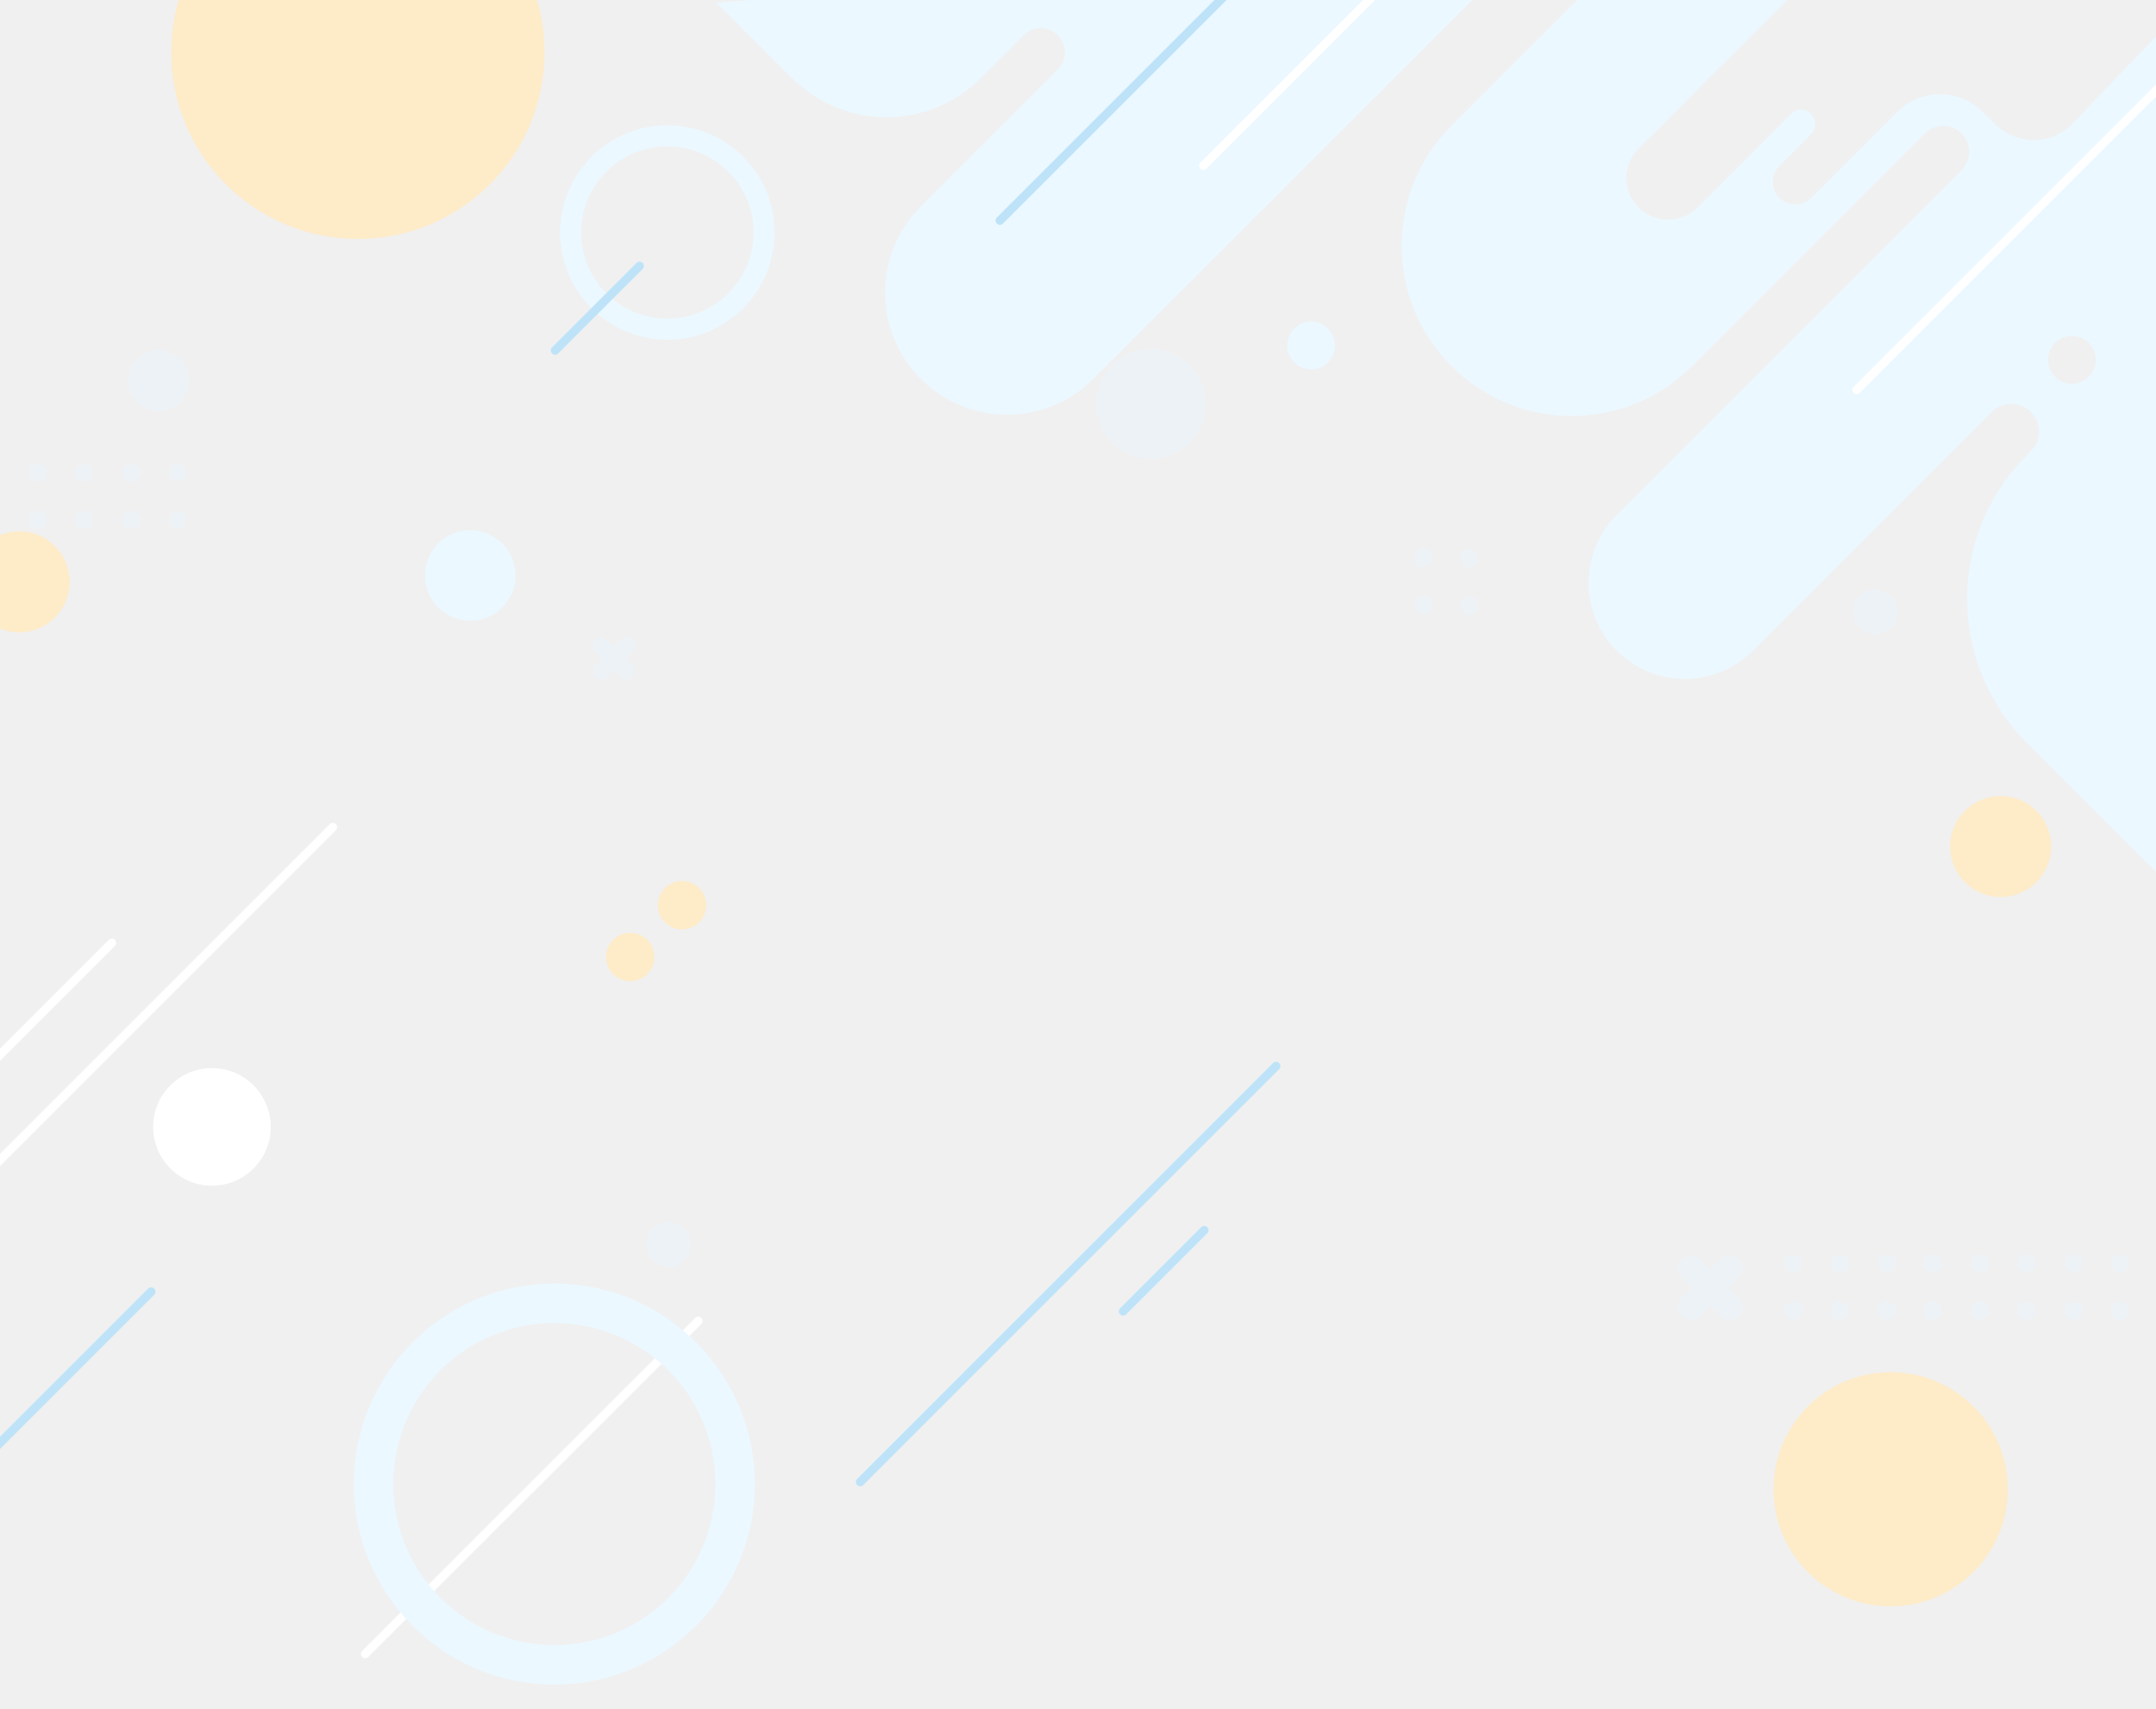
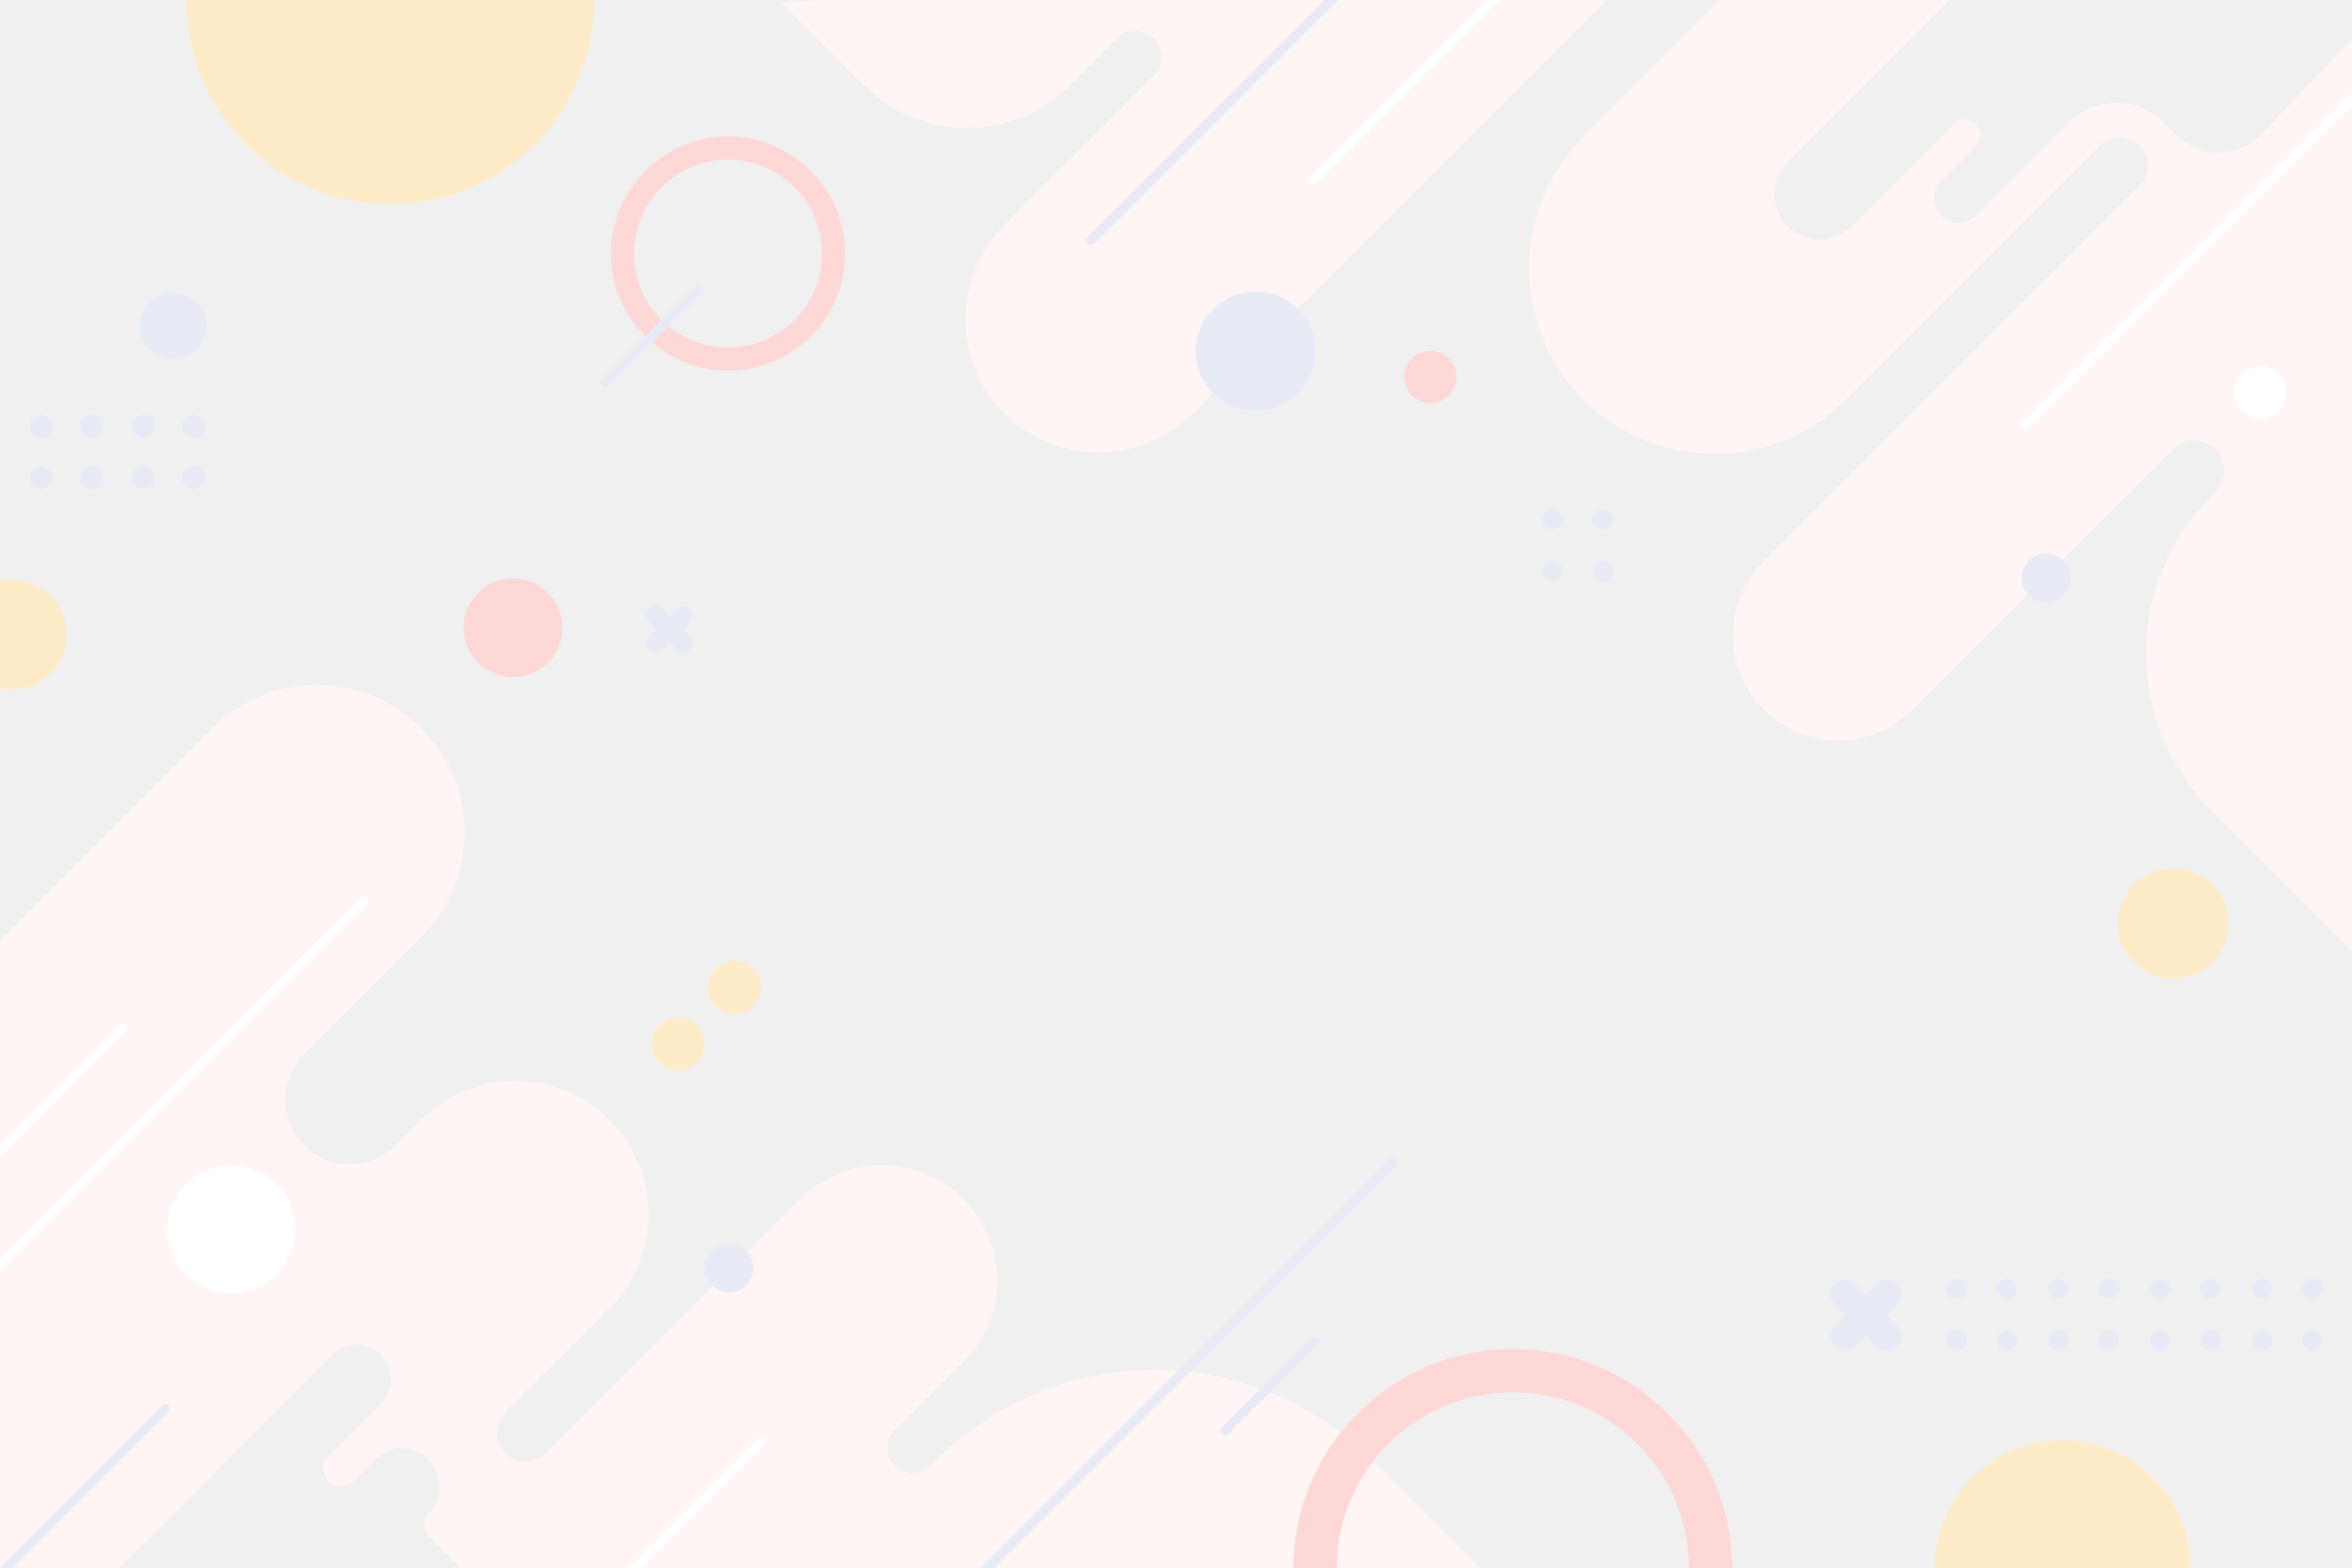
- <svg xmlns="http://www.w3.org/2000/svg" width="1000" height="792.751">
-   <path style="fill:#ebf8ff;fill-opacity:1;fill-rule:nonzero;stroke:none" d="m7669.853 5390.836-5177.43-400.035 262.223-262.222c181.819-181.82 476.62-181.81 658.42.029l150.22 150.22c31.709 31.71 83.09 31.724 114.8.015l1.493-1.48c32.96-32.97 33.017-85.914.337-118.594-50.35-50.33-398.39-398.361-476.69-476.661-165.84-165.82-165.854-434.714-.015-600.543 165.83-165.84 434.714-165.84 600.543 0l1454.813 1454.827 320.319-43.637-529.601-529.616c-231.16-231.16-231.16-605.947 0-837.116 231.17-231.17 605.971-231.17 837.13 0l809.827 809.811c35.18 35.18 92.203 35.18 127.383 0 35.17-35.17 35.17-92.198 0-127.368L5624.355 3209.18c-130.66-130.649-130.66-342.486 0-473.145 130.66-130.66 342.49-130.66 473.16 0l830.76 830.759c37.689 37.69 98.799 37.69 136.479 0 37.7-37.69 37.7-98.805 0-136.495l-14.546-14.546c-275.9-275.899-275.9-723.225 0-999.114l619.645-619.645v3253.558l-459.933-479.928c-71.94-75.07-191.235-77.244-265.855-4.834l-37.632 36.519-.117-.117-8.188 8.174c-15.65 15.66-33.162 28.351-51.812 38.071-79.69 41.54-180.298 28.848-247.208-38.071l-298.39-298.39c-30.58-30.58-80.142-30.58-110.712 0-30.58 30.57-30.58 80.148 0 110.728l110.713 110.713c19.45 19.46 19.45 51 0 70.46-19.46 19.45-51.01 19.45-70.46 0l-325.444-325.446c-56.51-56.52-148.15-56.52-204.669 0-56.51 56.51-56.51 148.134 0 204.654l608.967 608.952c0 6.214 941.47 73.612 1090.666 84.272.085.088 2.534 2.856 2.593 2.915.5.5 13.653-1.893 15.337-1.61 7.62.543 69.038 5.009 69.038 5.009l-11.118-11.118c65.537-4.794 124.055-10.911 194.224-20.479zm-462.13-1559.71c45.98 0 83.233-37.263 83.233-83.233 0-45.98-37.253-83.248-83.233-83.248-45.97 0-83.232 37.268-83.232 83.248 0 45.97 37.262 83.232 83.232 83.232z" transform="matrix(.13333 0 0 -.13333 0 666.667)" />
-   <path d="M252.562 24.28c0 47.814-38.761 86.575-86.574 86.575-47.815 0-86.577-38.761-86.577-86.576 0-47.814 38.762-86.574 86.577-86.574 47.813 0 86.574 38.76 86.574 86.574m678.697 666.586c0 30.002-24.321 54.326-54.324 54.326-30.002 0-54.324-24.324-54.324-54.326s24.322-54.323 54.324-54.323c30.003 0 54.324 24.32 54.324 54.324" style="fill:#feebc8;fill-opacity:1;fill-rule:nonzero;stroke:none;stroke-width:.133" />
-   <path d="M2321.63 3891.64c-165.53 0-299.66 134.13-299.66 299.58 0 165.46 134.13 299.58 299.66 299.58 165.45 0 299.58-134.12 299.58-299.58 0-165.45-134.13-299.58-299.58-299.58zm0 672.7c-205.76 0-373.2-167.37-373.2-373.12s167.44-373.19 373.2-373.19c205.75 0 373.11 167.44 373.11 373.19s-167.36 373.12-373.11 373.12" style="fill:#ebf8ff;fill-opacity:1;fill-rule:nonzero;stroke:none" transform="matrix(.13333 0 0 -.13333 0 666.667)" />
-   <path d="M951.364 392.712c0 12.933-10.484 23.418-23.417 23.418-12.935 0-23.419-10.485-23.419-23.418 0-12.934 10.484-23.418 23.419-23.418 12.933 0 23.417 10.484 23.417 23.418M303.541 443.95c0 6.199-5.026 11.224-11.224 11.224-6.2 0-11.224-5.025-11.224-11.224 0-6.198 5.024-11.225 11.224-11.225 6.198 0 11.224 5.027 11.224 11.225m24.03-24.032c0 6.199-5.024 11.224-11.224 11.224-6.198 0-11.224-5.025-11.224-11.224 0-6.198 5.026-11.224 11.224-11.224 6.2 0 11.224 5.026 11.224 11.224M32.333 269.935c0 12.933-10.485 23.418-23.418 23.418-12.934 0-23.418-10.485-23.418-23.418 0-12.934 10.484-23.418 23.418-23.418 12.933 0 23.418 10.484 23.418 23.418" style="fill:#feebc8;fill-opacity:1;fill-rule:nonzero;stroke:none;stroke-width:.133" />
-   <path d="M780.054 583.984a6.008 6.008 0 0 1 8.493 0l18.086 18.086a6.007 6.007 0 0 1-8.494 8.495l-18.085-18.087a6.007 6.007 0 0 1 0-8.494" style="fill:#edf2f7;fill-opacity:1;fill-rule:nonzero;stroke:none;stroke-width:.133" />
-   <path d="M806.633 583.984a6.004 6.004 0 0 1 0 8.494l-18.086 18.086a6.006 6.006 0 1 1-8.493-8.494l18.085-18.086a6.01 6.01 0 0 1 8.494 0M276.016 296.932a3.905 3.905 0 0 1 5.525 0l11.764 11.762a3.908 3.908 0 0 1-5.527 5.525l-11.762-11.763a3.906 3.906 0 0 1 0-5.524" style="fill:#edf2f7;fill-opacity:1;fill-rule:nonzero;stroke:none;stroke-width:.133" />
-   <path d="M293.305 296.932a3.906 3.906 0 0 1 0 5.524l-11.764 11.763a3.908 3.908 0 0 1-5.525-5.525l11.762-11.762a3.907 3.907 0 0 1 5.527 0m265.93-109.524c0 14.052-11.391 25.443-25.444 25.443-14.052 0-25.444-11.391-25.444-25.443 0-14.053 11.392-25.445 25.444-25.445 14.053 0 25.444 11.392 25.444 25.445m-471.57-10.826c0 7.798-6.322 14.122-14.12 14.122-7.8 0-14.122-6.324-14.122-14.122 0-7.799 6.322-14.123 14.122-14.123 7.798 0 14.12 6.324 14.12 14.123m576.69 82.284a4.208 4.208 0 1 1-8.415 0 4.208 4.208 0 0 1 8.415 0m0 21.985a4.208 4.208 0 1 1-8.415 0 4.208 4.208 0 0 1 8.415 0m21.413-21.985a4.21 4.21 0 1 1-8.418-.002 4.21 4.21 0 0 1 8.418.002m0 21.985a4.21 4.21 0 1 1-8.418-.002 4.21 4.21 0 0 1 8.418.002M65.111 219.174a4.208 4.208 0 1 1-8.415-.003 4.208 4.208 0 0 1 8.415.003m0 21.983a4.208 4.208 0 1 1-8.416 0 4.208 4.208 0 0 1 8.416 0m21.411-21.983a4.207 4.207 0 0 1-8.415 0 4.208 4.208 0 1 1 8.415 0m0 21.983a4.207 4.207 0 1 1-8.414.001 4.207 4.207 0 0 1 8.414 0m-64.751-21.984a4.207 4.207 0 1 1-8.415-.002 4.207 4.207 0 0 1 8.415.002m0 21.983a4.208 4.208 0 1 1-8.416 0 4.208 4.208 0 0 1 8.416 0m21.41-21.983a4.207 4.207 0 1 1-8.414-.002 4.207 4.207 0 0 1 8.415.002m0 21.983a4.208 4.208 0 1 1-8.416 0 4.208 4.208 0 0 1 8.416 0m836.153 344.94a4.208 4.208 0 1 1-8.416.002 4.208 4.208 0 0 1 8.416-.003m0 21.985a4.207 4.207 0 1 1-8.414 0 4.207 4.207 0 1 1 8.414 0m21.413-21.985a4.21 4.21 0 1 1-8.418 0 4.21 4.21 0 0 1 8.418 0m0 21.985a4.208 4.208 0 1 1-8.418 0 4.208 4.208 0 0 1 8.418 0m-64.753-21.985a4.208 4.208 0 1 1-8.413.003 4.208 4.208 0 0 1 8.413-.003m0 21.985a4.208 4.208 0 1 1-8.415 0 4.208 4.208 0 0 1 8.415 0m21.412-21.985a4.21 4.21 0 0 1-4.208 4.21 4.21 4.21 0 0 1 0-8.417 4.208 4.208 0 0 1 4.208 4.207m0 21.985a4.208 4.208 0 1 1-8.416 0 4.208 4.208 0 0 1 8.416 0m108.529-21.985a4.21 4.21 0 0 1-4.208 4.21 4.21 4.21 0 0 1 0-8.417 4.208 4.208 0 0 1 4.208 4.207m0 21.985a4.208 4.208 0 1 1-8.416 0 4.208 4.208 0 0 1 8.416 0m21.411-21.985a4.21 4.21 0 1 1-8.418 0 4.21 4.21 0 0 1 8.418 0m0 21.985a4.209 4.209 0 1 1-8.417-.002 4.209 4.209 0 0 1 8.417.002m-64.751-21.985a4.209 4.209 0 1 1-8.414.001 4.209 4.209 0 0 1 8.414 0m0 21.984a4.209 4.209 0 1 1-8.418-.002 4.209 4.209 0 0 1 8.418.002m21.41-21.985a4.21 4.21 0 0 1-4.208 4.21 4.209 4.209 0 0 1 0-8.417 4.208 4.208 0 0 1 4.208 4.207m0 21.985a4.208 4.208 0 1 1-8.416 0 4.208 4.208 0 0 1 8.416 0m-623.642-30.848c0 5.74-4.653 10.392-10.393 10.392-5.74 0-10.392-4.652-10.392-10.392 0-5.74 4.652-10.393 10.392-10.393 5.74 0 10.393 4.653 10.393 10.393m559.914-293.39c0 5.74-4.652 10.392-10.392 10.392-5.738 0-10.391-4.652-10.391-10.392 0-5.74 4.653-10.392 10.391-10.392 5.74 0 10.392 4.652 10.392 10.392" style="fill:#edf2f7;fill-opacity:1;fill-rule:nonzero;stroke:none;stroke-width:.133" />
-   <path d="m6459.01 3643.75 1271.82 1271.82M4186.3 4423.75l665.93 665.93M-134.738 829.582 1157.84 2122.16m112.71-2876.691L2429.11 404.012M-769.508 560.859 389.039 1719.4" style="fill:none;stroke:#fff;stroke-width:30;stroke-linecap:round;stroke-linejoin:miter;stroke-miterlimit:10;stroke-dasharray:none;stroke-opacity:1" transform="matrix(.13333 0 0 -.13333 0 666.667)" />
-   <path d="M1793.44 2997.84c0-86.97-70.5-157.48-157.48-157.48-86.97 0-157.47 70.51-157.47 157.48 0 86.97 70.5 157.48 157.47 157.48 86.98 0 157.48-70.51 157.48-157.48M4644.15 3798.12c0-45.98-37.27-83.24-83.25-83.24-45.96 0-83.24 37.26-83.24 83.24 0 45.97 37.28 83.24 83.24 83.24 45.98 0 83.25-37.27 83.25-83.24" style="fill:#ebf8ff;fill-opacity:1;fill-rule:nonzero;stroke:none" transform="matrix(.13333 0 0 -.13333 0 666.667)" />
-   <path d="M941.871 1079.29c0-112.97-91.57-204.548-204.543-204.548-112.969 0-204.539 91.578-204.539 204.548s91.57 204.54 204.539 204.54c112.973 0 204.543-91.57 204.543-204.54" style="fill:#fff;fill-opacity:1;fill-rule:nonzero;stroke:none" transform="matrix(.13333 0 0 -.13333 0 666.667)" />
-   <path d="m2992.43-156 1446.78 1446.79M-920.941-940.859 525.848 505.93M4650.09 5404.44 3478.27 4232.61m-1253.29-157.79-293.9-293.9m1976-3343.209L4189.2 719.82" style="fill:none;stroke:#bee3f8;stroke-width:30;stroke-linecap:round;stroke-linejoin:miter;stroke-miterlimit:10;stroke-dasharray:none;stroke-opacity:1" transform="matrix(.13333 0 0 -.13333 0 666.667)" />
-   <path d="M257.127 763.128c-41.263 0-74.7-33.435-74.7-74.678 0-41.246 33.437-74.68 74.7-74.68 41.243 0 74.679 33.434 74.679 74.68 0 41.243-33.436 74.678-74.68 74.678zm0-167.69c-51.292 0-93.031 41.722-93.031 93.012 0 51.289 41.74 93.028 93.03 93.028s93.01-41.74 93.01-93.028c0-51.29-41.72-93.011-93.01-93.011" style="fill:#ebf8ff;fill-opacity:1;fill-rule:nonzero;stroke:none;stroke-width:.249" />
+ <svg xmlns="http://www.w3.org/2000/svg" viewBox="0 0 1000 666.667">
+   <path style="fill:#fff5f5;fill-opacity:1;fill-rule:nonzero;stroke:none;stroke-width:.1" d="M766.985 539.084 249.243 499.08l26.222-26.222c18.182-18.182 47.662-18.181 65.842.003l15.02 15.022a8.118 8.118 0 0 0 11.482.001l.15-.148c3.295-3.297 3.3-8.591.032-11.859-5.035-5.033-39.84-39.836-47.67-47.666-16.583-16.582-16.585-43.471 0-60.054 16.582-16.584 43.47-16.584 60.054 0l145.482 145.482 32.032-4.364-52.96-52.961c-23.116-23.116-23.116-60.594 0-83.711 23.117-23.117 60.597-23.117 83.713 0l80.982 80.98a9.007 9.007 0 0 0 12.738 0 9.007 9.007 0 0 0 0-12.736L562.436 320.918c-13.066-13.065-13.066-34.25 0-47.315 13.066-13.066 34.248-13.066 47.315 0l83.076 83.077c3.77 3.769 9.88 3.769 13.648 0a9.65 9.65 0 0 0 0-13.65l-1.454-1.454c-27.59-27.59-27.59-72.323 0-99.911l61.964-61.965v325.355l-45.993-47.992c-7.194-7.507-19.122-7.725-26.584-.484l-3.765 3.652-.012-.012-.818.818a21.115 21.115 0 0 1-5.182 3.807c-7.969 4.154-18.03 2.885-24.72-3.807l-29.84-29.84a7.827 7.827 0 0 0-11.07 0 7.829 7.829 0 0 0 0 11.074l11.07 11.07a4.983 4.983 0 0 1-7.046 7.047l-32.544-32.545c-5.65-5.652-14.814-5.652-20.466 0-5.651 5.651-5.651 14.814 0 20.466l60.896 60.895c0 .621 94.147 7.362 109.067 8.428l.259.29c.234.235 1.876.212 4.279.04l4.158.302-.62-.62c5.66-.55 13.074-1.485 18.93-2.266v23.706z" transform="matrix(1.33333 0 0 -1.33333 0 666.667)" />
+   <path d="M189.422 499.792c0-35.861-29.071-64.932-64.931-64.932-35.861 0-64.933 29.071-64.933 64.932 0 35.861 29.072 64.931 64.933 64.931 35.86 0 64.931-29.07 64.931-64.931M698.446-.149c0-22.501-18.241-40.744-40.743-40.744-22.502 0-40.743 18.243-40.743 40.744 0 22.502 18.241 40.743 40.743 40.743 22.502 0 40.743-18.24 40.743-40.743" style="fill:#feebc8;fill-opacity:1;fill-rule:nonzero;stroke:none;stroke-width:.1" transform="matrix(1.33333 0 0 -1.33333 0 666.667)" />
+   <path d="M232.163 389.164c-16.553 0-29.966 13.413-29.966 29.958 0 16.546 13.413 29.958 29.966 29.958 16.545 0 29.958-13.412 29.958-29.958 0-16.545-13.413-29.958-29.958-29.958zm0 67.27c-20.576 0-37.32-16.737-37.32-37.312s16.744-37.319 37.32-37.319c20.575 0 37.311 16.744 37.311 37.319 0 20.575-16.736 37.312-37.311 37.312" style="fill:#fed7d7;fill-opacity:1;fill-rule:nonzero;stroke:none;stroke-width:.1" transform="matrix(1.33333 0 0 -1.33333 0 666.667)" />
+   <path d="M710.525 205.467c0-9.7-7.863-17.564-17.563-17.564-9.701 0-17.564 7.864-17.564 17.564s7.863 17.563 17.564 17.563c9.7 0 17.563-7.863 17.563-17.563M224.656 167.038a8.418 8.418 0 0 0-16.836 0 8.418 8.418 0 1 0 16.836 0M242.679 185.062a8.418 8.418 0 1 0-16.836 0 8.418 8.418 0 0 0 16.836 0M21.25 297.55c0-9.7-7.864-17.564-17.564-17.564s-17.563 7.864-17.563 17.564 7.863 17.563 17.563 17.563S21.25 307.25 21.25 297.55" style="fill:#feebc8;fill-opacity:1;fill-rule:nonzero;stroke:none;stroke-width:.1" transform="matrix(1.33333 0 0 -1.33333 0 666.667)" />
+   <path style="fill:#fff5f5;fill-opacity:1;fill-rule:nonzero;stroke:none;stroke-width:.1" d="M101.055 281.536c-12.043 0-24.087-4.594-33.275-13.783l-81.97-81.97C-6.885 178.48-132.68-3.312-132.68-3.312H34.635c10.635 10.08 52.912 52.78 71.077 71.174 4.328 4.383 11.391 4.4 15.747.044 4.337-4.337 4.337-11.367 0-15.703l-16.803-16.805a5.568 5.568 0 0 1 0-7.876 5.571 5.571 0 0 1 7.878 0l7.003 7.001c4.753 4.755 12.461 4.755 17.215 0 4.752-4.752 4.752-12.46 0-17.214a5.157 5.157 0 0 1 0-7.295l13.324-13.326h325.116l-37.525 37.526c-38.44 38.44-100.765 38.44-139.205 0l-1.816-1.817a8.036 8.036 0 0 0-11.363 11.362l21.912 21.913c14.343 14.343 14.343 37.597 0 51.94-14.343 14.343-37.598 14.343-51.942 0l-81.156-81.156a9.182 9.182 0 0 0-12.986 12.984l33.275 33.275c16.584 16.584 16.584 43.474 0 60.057-16.584 16.584-43.471 16.584-60.055 0l-8.119-8.116c-8.068-8.068-21.146-8.068-29.214 0-8.07 8.068-8.07 21.15 0 29.218l37.333 37.333c18.377 18.377 18.377 48.17 0 66.547-9.19 9.189-21.233 13.783-33.276 13.783z" transform="matrix(1.33333 0 0 -1.33333 0 666.667)" />
+   <g style="fill:#e8eaf6;fill-opacity:1;stroke:#e8eaf6;stroke-opacity:1">
+     <path d="M207.017 305.809a2.929 2.929 0 0 0 4.144 0l8.823-8.822a2.93 2.93 0 0 0 0-4.144 2.932 2.932 0 0 0-4.145 0l-8.822 8.823a2.93 2.93 0 0 0 0 4.143" style="fill:#e8eaf6;fill-opacity:1;fill-rule:nonzero;stroke:#e8eaf6;stroke-width:.1;stroke-opacity:1" transform="matrix(1.33333 0 0 -1.33333 0 666.667)" />
+     <path d="M219.984 305.809a2.93 2.93 0 0 0 0-4.143l-8.823-8.823a2.93 2.93 0 0 0-4.144 4.144l8.822 8.822a2.93 2.93 0 0 0 4.145 0" style="fill:#e8eaf6;fill-opacity:1;fill-rule:nonzero;stroke:#e8eaf6;stroke-width:.1;stroke-opacity:1" transform="matrix(1.33333 0 0 -1.33333 0 666.667)" />
+   </g>
+   <path d="M419.437 387.954c0-10.539-8.544-19.083-19.084-19.083-10.539 0-19.083 8.544-19.083 19.083 0 10.54 8.544 19.084 19.083 19.084 10.54 0 19.084-8.544 19.084-19.084M65.75 396.074c0-5.849-4.741-10.592-10.59-10.592-5.85 0-10.592 4.743-10.592 10.592s4.742 10.592 10.592 10.592c5.849 0 10.59-4.743 10.59-10.592" style="fill:#e8eaf6;fill-opacity:1;fill-rule:nonzero;stroke:none;stroke-width:.1" transform="matrix(1.33333 0 0 -1.33333 0 666.667)" />
+   <g style="fill:#e8eaf6;fill-opacity:1;stroke:#e8eaf6;stroke-opacity:1">
+     <path d="M498.279 334.359a3.155 3.155 0 1 0-6.312 0 3.156 3.156 0 0 0 6.312 0M498.279 317.87a3.155 3.155 0 1 0-6.312 0 3.156 3.156 0 0 0 6.312 0M514.339 334.359a3.157 3.157 0 1 0-6.314.002 3.157 3.157 0 0 0 6.314-.002M514.339 317.87a3.157 3.157 0 1 0-6.314.002 3.157 3.157 0 0 0 6.314-.002" style="fill:#e8eaf6;fill-opacity:1;fill-rule:nonzero;stroke:#e8eaf6;stroke-width:.1;stroke-opacity:1" transform="matrix(1.33333 0 0 -1.33333 0 666.667)" />
+   </g>
+   <g style="stroke-width:1;stroke-dasharray:none;fill:#e8eaf6;fill-opacity:1;stroke:#e8eaf6;stroke-opacity:1">
+     <path d="M48.835 364.129a3.156 3.156 0 1 0-6.312.002 3.156 3.156 0 0 0 6.312-.002M48.835 347.641a3.156 3.156 0 1 0-6.312 0 3.156 3.156 0 0 0 6.312 0M64.893 364.129a3.155 3.155 0 1 0-6.31 0 3.155 3.155 0 0 0 6.31 0M64.893 347.641a3.156 3.156 0 1 0-6.31 0 3.156 3.156 0 0 0 6.31 0M16.328 364.129a3.156 3.156 0 1 0-6.31.001 3.156 3.156 0 0 0 6.31-.001M16.328 347.641a3.156 3.156 0 1 0-6.311 0 3.156 3.156 0 0 0 6.311 0M32.387 364.129a3.156 3.156 0 1 0-6.311.001 3.156 3.156 0 0 0 6.311-.001M32.387 347.641a3.156 3.156 0 1 0-6.312 0 3.156 3.156 0 0 0 6.312 0" style="fill:#e8eaf6;fill-opacity:1;fill-rule:nonzero;stroke:#e8eaf6;stroke-width:1;stroke-dasharray:none;stroke-opacity:1" transform="matrix(1.33333 0 0 -1.33333 0 666.667)" />
+   </g>
+   <g style="fill:#e8eaf6;fill-opacity:1;stroke:#e8eaf6;stroke-opacity:1">
+     <path d="M585.055 90.515a4.506 4.506 0 0 0 6.37 0L604.99 76.95a4.506 4.506 0 0 0-6.371-6.371l-13.564 13.565a4.505 4.505 0 0 0 0 6.37" style="fill:#e8eaf6;fill-opacity:1;fill-rule:nonzero;stroke:#e8eaf6;stroke-width:.1;stroke-opacity:1" transform="matrix(1.33333 0 0 -1.33333 0 666.667)" />
+     <path d="M604.99 90.515a4.503 4.503 0 0 0 0-6.37l-13.565-13.566a4.506 4.506 0 0 0-6.37 6.371l13.564 13.565a4.507 4.507 0 0 0 6.371 0M659.518 88.93a3.156 3.156 0 1 0-6.312-.002 3.156 3.156 0 0 0 6.312.002M659.518 72.441a3.155 3.155 0 1 0-6.311 0 3.155 3.155 0 1 0 6.311 0M675.578 88.93a3.157 3.157 0 1 0-6.314 0 3.157 3.157 0 0 0 6.314 0M675.578 72.441a3.156 3.156 0 1 0-6.312 0 3.156 3.156 0 0 0 6.312 0M627.012 88.93a3.156 3.156 0 1 0-6.31-.002 3.156 3.156 0 0 0 6.31.002M627.012 72.441a3.156 3.156 0 1 0-6.312 0 3.156 3.156 0 0 0 6.312 0M643.071 88.93a3.157 3.157 0 1 0-6.314 0 3.157 3.157 0 0 0 6.314 0M643.071 72.441a3.156 3.156 0 1 0-6.312 0 3.156 3.156 0 0 0 6.312 0M724.47 88.93a3.157 3.157 0 1 0-6.314 0 3.157 3.157 0 0 0 6.314 0M724.47 72.441a3.156 3.156 0 1 0-6.312 0 3.156 3.156 0 0 0 6.312 0M740.529 88.93a3.157 3.157 0 1 0-6.314 0 3.157 3.157 0 0 0 6.314 0M740.529 72.441a3.156 3.156 0 1 0-6.312 0 3.156 3.156 0 0 0 6.312 0M691.964 88.93a3.157 3.157 0 1 0-6.31 0 3.157 3.157 0 0 0 6.31 0M691.964 72.441a3.157 3.157 0 1 0-6.313.002 3.157 3.157 0 0 0 6.313-.002M708.022 88.93a3.157 3.157 0 1 0-6.309 0 3.157 3.157 0 0 0 6.309 0M708.022 72.441a3.156 3.156 0 1 0-6.312 0 3.156 3.156 0 0 0 6.312 0" style="fill:#e8eaf6;fill-opacity:1;fill-rule:nonzero;stroke:#e8eaf6;stroke-width:.1;stroke-opacity:1" transform="matrix(1.33333 0 0 -1.33333 0 666.667)" />
+   </g>
+   <path d="M240.279 95.578a7.794 7.794 0 0 0-7.795-7.794 7.793 7.793 0 0 0-7.794 7.794 7.795 7.795 0 0 0 15.589 0M660.225 315.626a7.794 7.794 0 1 0-15.588 0 7.794 7.794 0 0 0 15.588 0" style="fill:#e8eaf6;fill-opacity:1;fill-rule:nonzero;stroke:none;stroke-width:.1" transform="matrix(1.33333 0 0 -1.33333 0 666.667)" />
+   <path d="m645.901 364.375 127.182 127.182M418.63 442.375l66.593 66.593M-13.474 82.958l129.258 129.258M127.055-75.453 242.911 40.4M-76.95 56.086 38.903 171.94" style="fill:none;stroke:#fff;stroke-width:3;stroke-linecap:round;stroke-linejoin:miter;stroke-miterlimit:10;stroke-dasharray:none;stroke-opacity:1" transform="matrix(1.33333 0 0 -1.33333 0 666.667)" />
+   <path d="M179.344 299.784c0-8.697-7.05-15.748-15.748-15.748-8.697 0-15.747 7.051-15.747 15.748s7.05 15.748 15.747 15.748c8.698 0 15.748-7.051 15.748-15.748M464.415 379.812a8.324 8.324 0 0 0-8.325-8.324 8.324 8.324 0 1 0 8.325 8.324" style="fill:#fed7d7;fill-opacity:1;fill-rule:nonzero;stroke:none;stroke-width:.1" transform="matrix(1.33333 0 0 -1.33333 0 666.667)" />
+   <path d="M729.096 374.789a8.324 8.324 0 1 0-16.647 0 8.323 8.323 0 0 0 8.323 8.323 8.323 8.323 0 0 0 8.324-8.323M94.187 107.929c0-11.297-9.157-20.455-20.454-20.455s-20.454 9.158-20.454 20.455c0 11.297 9.157 20.454 20.454 20.454s20.454-9.157 20.454-20.454" style="fill:#fff;fill-opacity:1;fill-rule:nonzero;stroke:none;stroke-width:.1" transform="matrix(1.33333 0 0 -1.33333 0 666.667)" />
+   <path d="M482.416-56.412c-31.035 0-56.183 25.147-56.183 56.169 0 31.021 25.148 56.17 56.183 56.17 31.021 0 56.169-25.149 56.169-56.17 0-31.022-25.148-56.17-56.169-56.17zm0 126.125c-38.577 0-69.97-31.38-69.97-69.956 0-38.577 31.393-69.97 69.97-69.97s69.957 31.393 69.957 69.97c0 38.576-31.38 69.956-69.957 69.956" style="fill:#fed7d7;fill-opacity:1;fill-rule:nonzero;stroke:none;stroke-width:.1" transform="matrix(1.33333 0 0 -1.33333 0 666.667)" />
+   <path d="m299.243-15.6 144.678 144.679M-92.094-94.086 52.585 50.593M465.009 540.444 347.827 423.261M222.498 407.482l-29.39-29.39M390.708 43.771l28.212 28.211" style="fill:#e8eaf6;stroke:#e8eaf6;stroke-width:3;stroke-linecap:round;stroke-linejoin:miter;stroke-miterlimit:10;stroke-dasharray:none;stroke-opacity:1;fill-opacity:1" transform="matrix(1.33333 0 0 -1.33333 0 666.667)" />
</svg>
